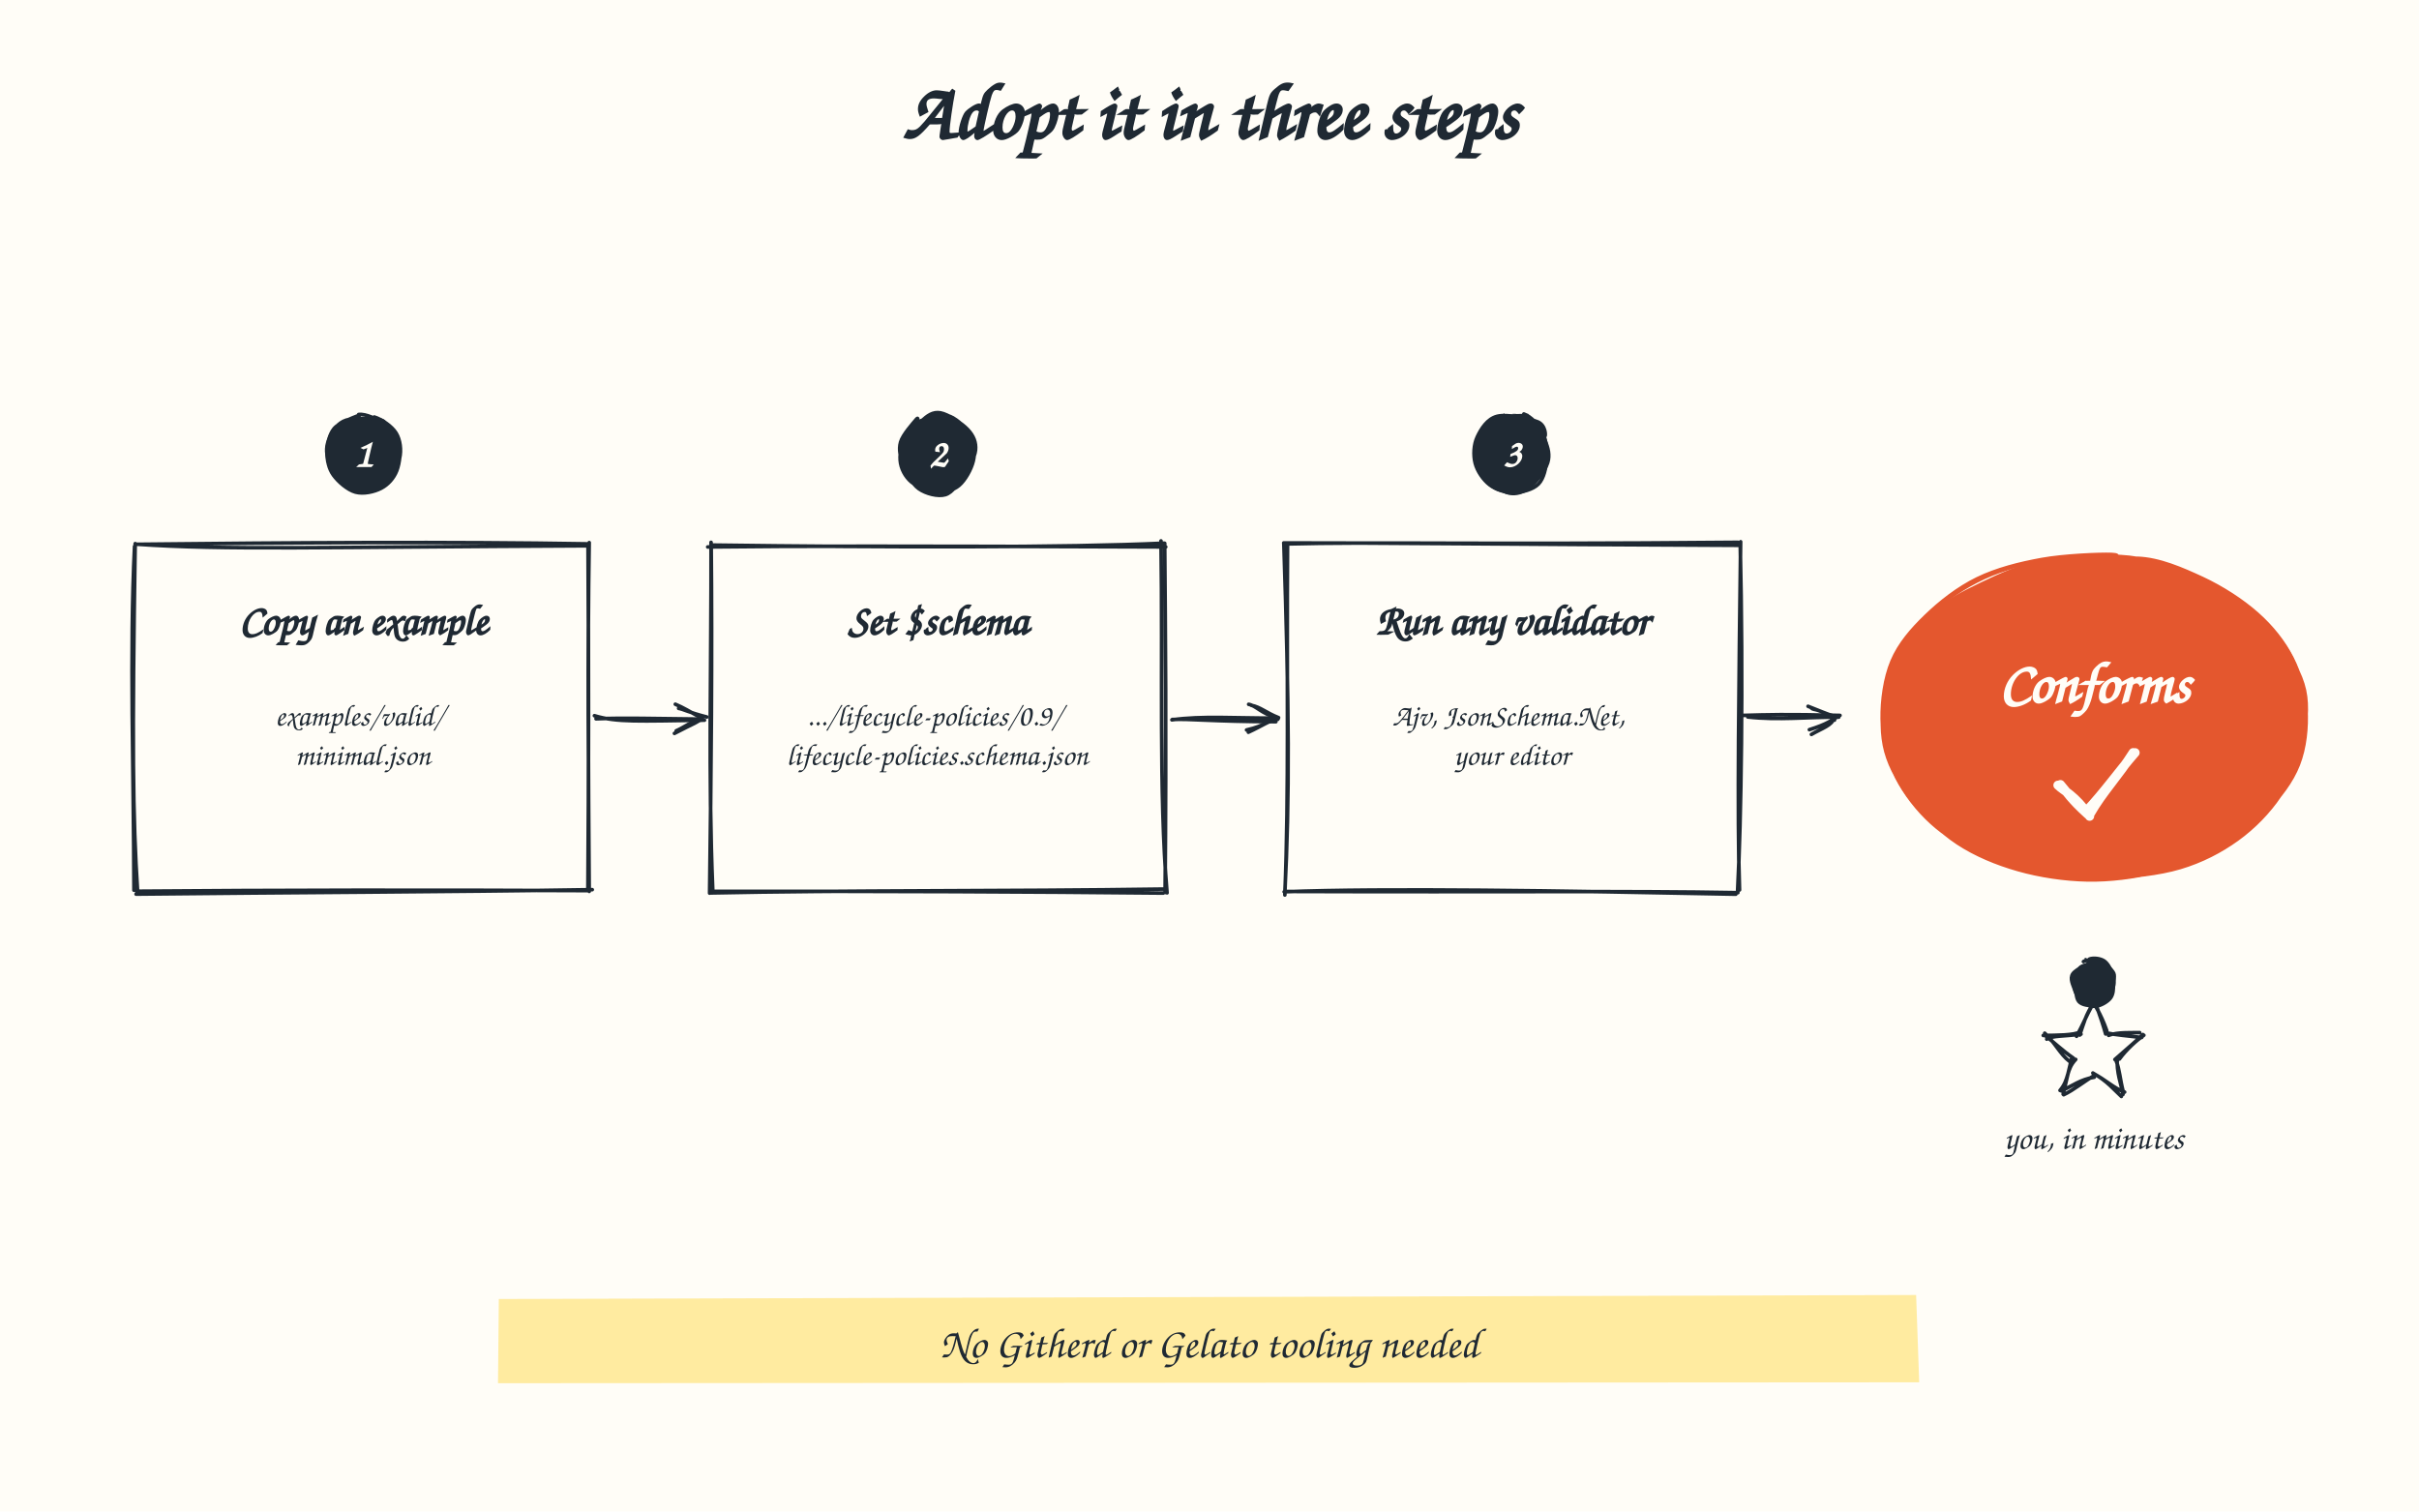
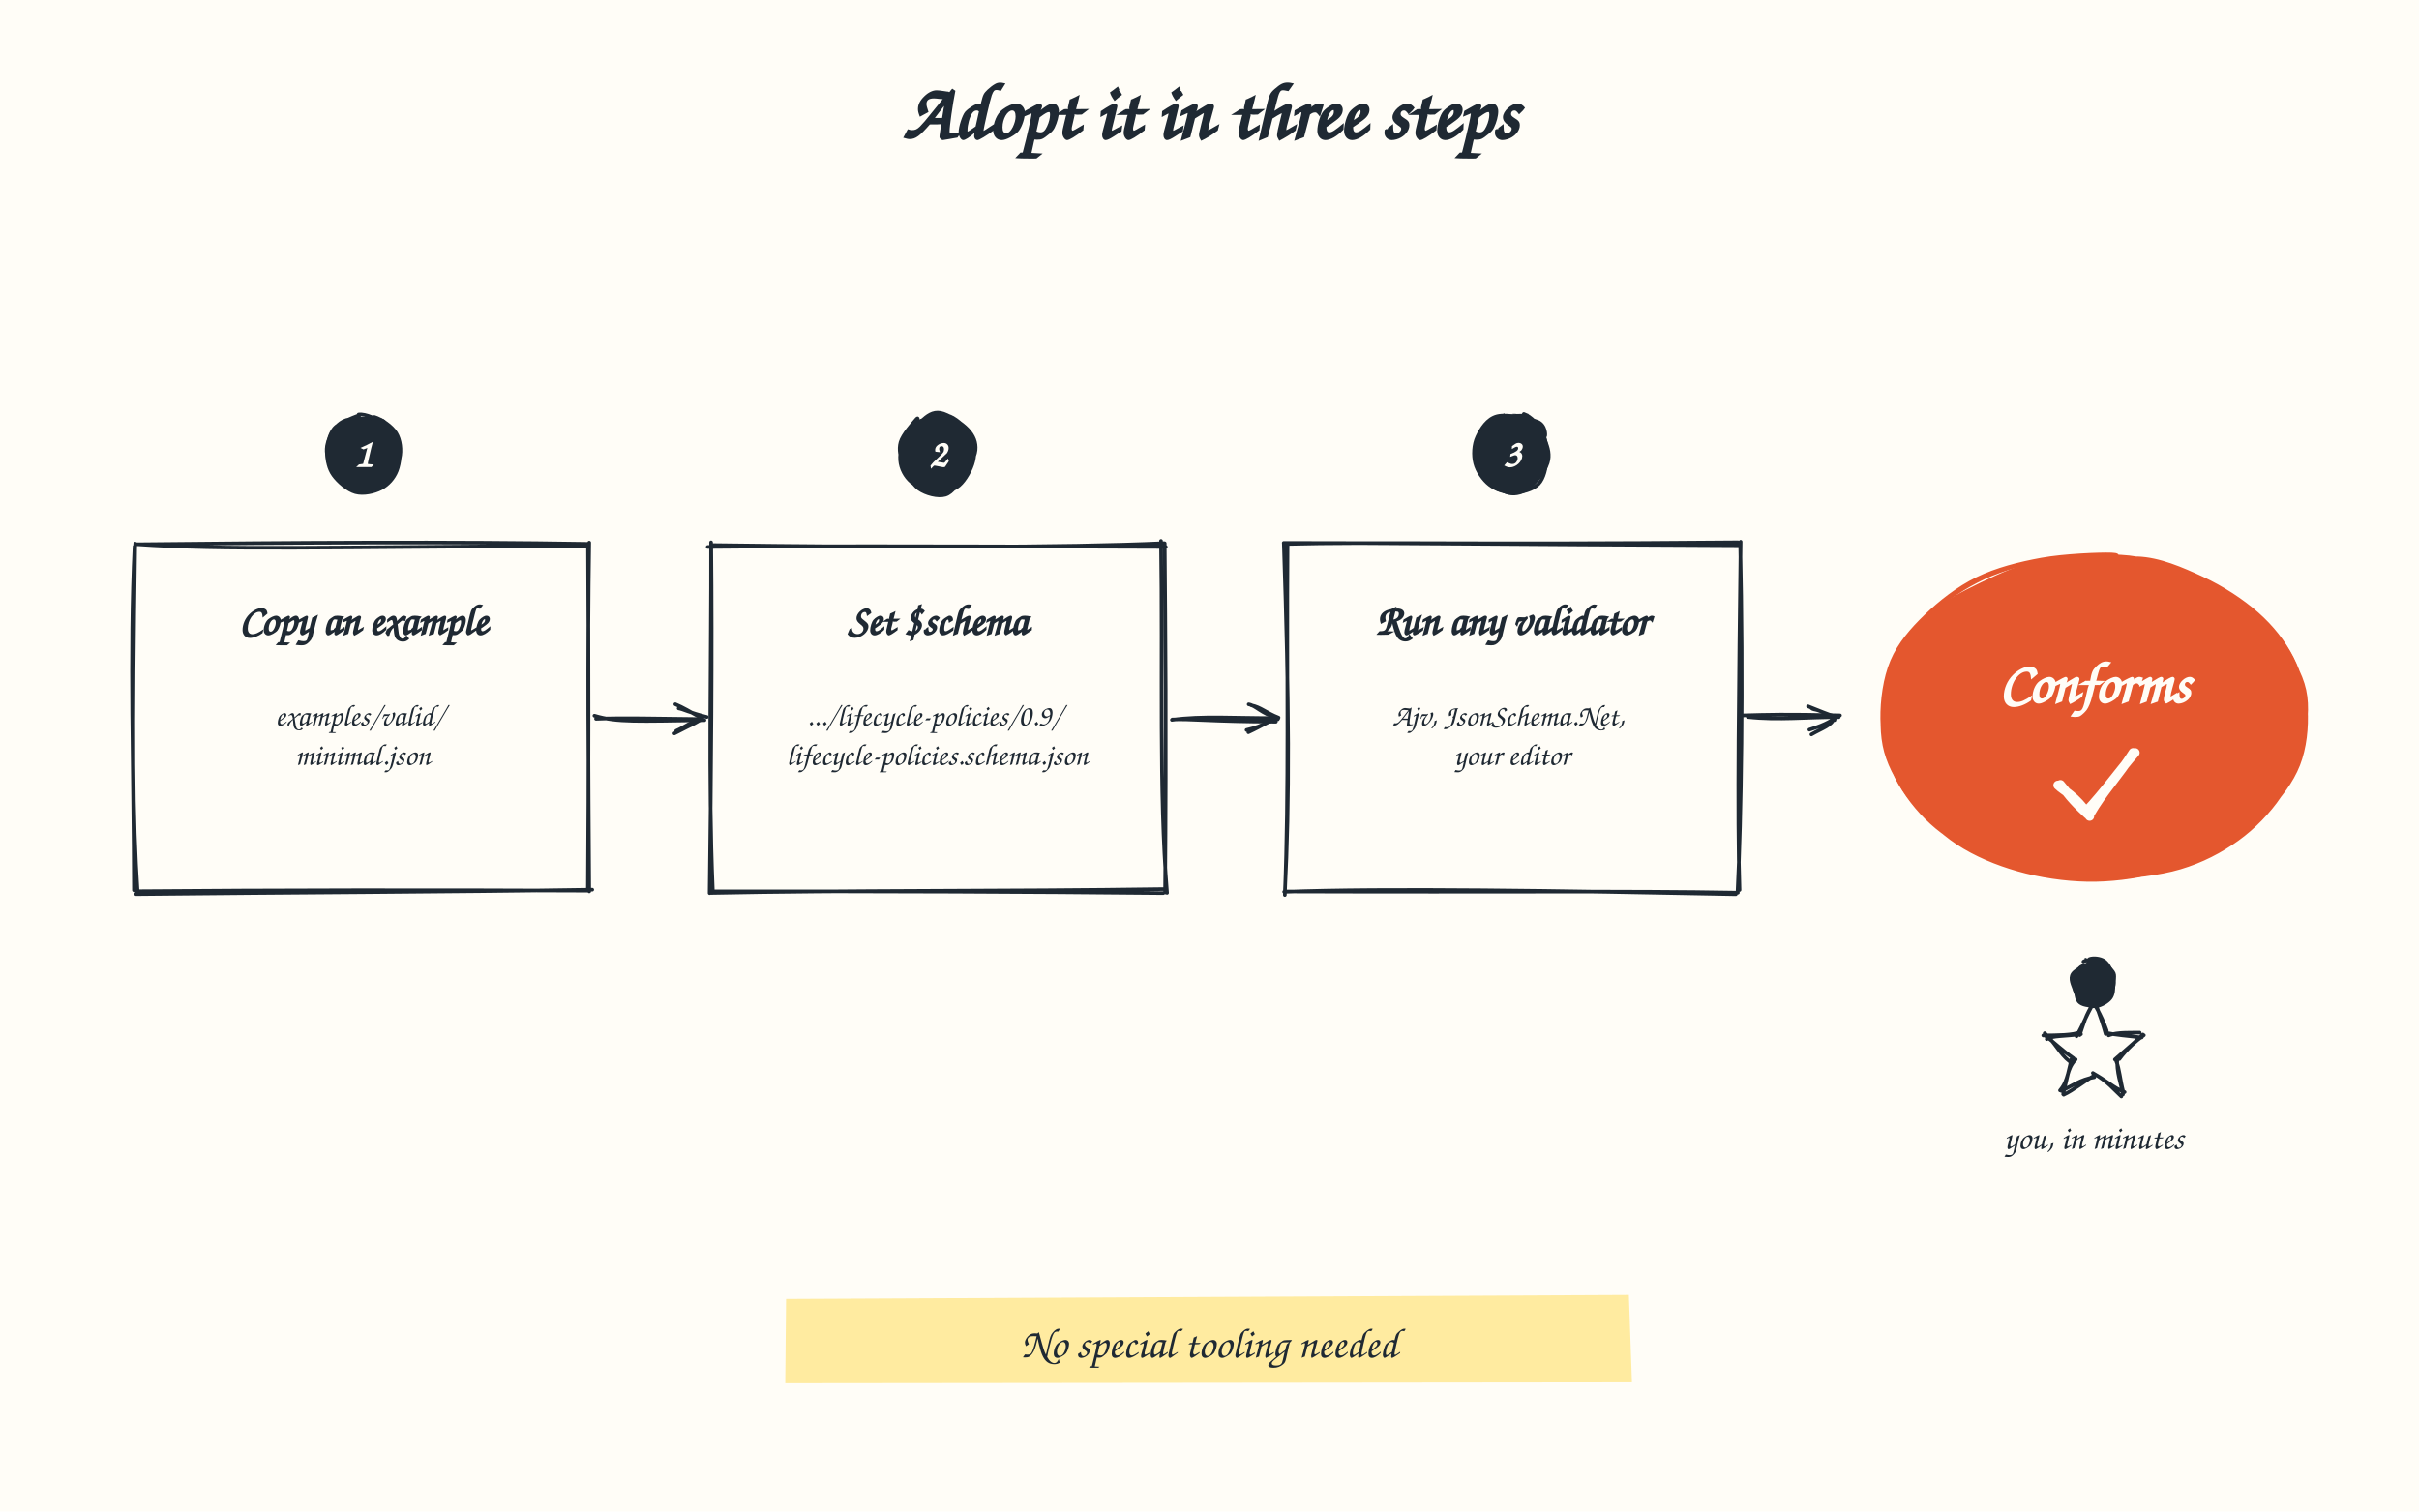
<svg xmlns="http://www.w3.org/2000/svg" viewBox="0 0 1600 1000" width="1600" height="1000" role="img" aria-labelledby="title desc">
  <style>.paper{fill:#FFFDF7}.st-ink{stroke:#1F2933}.fi-ink,.t-ink{fill:#1F2933}.st-accent{stroke:#E4572E}.fi-accent{fill:#E4572E}.st-hl{stroke:#FFE066}.fi-hl{fill:#FFE066}.t-paper,.on-accent{fill:#FFFDF7}.st-paper{stroke:#FFFDF7}@media (prefers-color-scheme: dark){.paper{fill:#16191D}.st-ink{stroke:#ECEAE4}.fi-ink,.t-ink{fill:#ECEAE4}.st-hl{stroke:#6B5600}.fi-hl{fill:#6B5600}.t-paper{fill:#16191D}}</style>
  <rect class="paper" x="0" y="0" width="1600" height="1000" fill="#FFFDF7" />
  <text class="t-ink" x="800" y="92" font-family="'Segoe Print', 'Bradley Hand', 'Ink Free', 'Comic Sans MS', 'Comic Neue', cursive" font-size="52" font-weight="700" text-anchor="middle" fill="#1F2933">
    <tspan x="800" dy="0">Adopt it in three steps</tspan>
  </text>
  <path class="fi-ink" d="M245.501 276.173 C250.308 277.008, 257.898 281.091, 260.821 285.301 C263.743 289.512, 263.517 295.835, 263.034 301.436 C262.552 307.038, 261.308 314.805, 257.927 318.909 C254.545 323.013, 248.035 325.841, 242.745 326.061 C237.455 326.281, 230.519 323.477, 226.189 320.229 C221.858 316.981, 218.22 311.973, 216.763 306.574 C215.306 301.176, 215.089 292.817, 217.446 287.837 C219.803 282.858, 225.148 278.548, 230.904 276.699 C236.66 274.851, 247.878 275.993, 251.98 276.749 C256.082 277.505, 255.907 280.729, 255.517 281.234 M237.131 276.643 C241.612 275.082, 246.925 275.189, 251.322 277.396 C255.719 279.603, 261.623 284.467, 263.513 289.884 C265.403 295.302, 264.589 304.742, 262.663 309.9 C260.737 315.058, 256.232 318.165, 251.956 320.83 C247.68 323.495, 242.092 326.832, 237.009 325.891 C231.926 324.949, 225.141 319.698, 221.458 315.182 C217.775 310.665, 215.185 303.873, 214.911 298.79 C214.637 293.708, 216.659 288.424, 219.815 284.687 C222.971 280.949, 231.066 278.117, 233.847 276.364 C236.628 274.611, 236.291 274.259, 236.5 274.169" stroke="none" stroke-width="0" fill="#1F2933" stroke-linecap="round" stroke-linejoin="round" />
  <path class="st-ink" d="M247.554 275.891 C252.354 277.325, 259.198 281.971, 261.992 286.513 C264.786 291.055, 265.573 297.84, 264.319 303.145 C263.065 308.451, 258.327 314.689, 254.47 318.346 C250.613 322.003, 246.033 325.043, 241.177 325.088 C236.322 325.133, 229.39 321.892, 225.334 318.615 C221.279 315.338, 217.905 310.6, 216.844 305.426 C215.784 300.251, 216.583 292.229, 218.972 287.567 C221.361 282.906, 225.052 278.398, 231.178 277.455 C237.304 276.512, 250.747 280.24, 255.727 281.909 C260.707 283.578, 261.36 287.171, 261.055 287.47 M237.22 274.231 C242.022 273.628, 249.312 277.25, 253.754 280.326 C258.195 283.401, 262.422 287.514, 263.87 292.684 C265.319 297.854, 264.406 306.289, 262.445 311.347 C260.484 316.405, 256.659 320.662, 252.103 323.033 C247.547 325.403, 240.377 327.024, 235.111 325.571 C229.845 324.118, 223.624 318.672, 220.507 314.316 C217.391 309.96, 216.346 304.553, 216.413 299.434 C216.48 294.316, 217.59 287.646, 220.91 283.606 C224.23 279.567, 233.703 276.302, 236.333 275.198 C238.964 274.094, 236.539 276.437, 236.694 276.98" stroke="#1F2933" stroke-width="2.4" fill="none" stroke-linecap="round" stroke-linejoin="round" />
  <text class="t-paper" x="240" y="309" font-family="'Segoe Print', 'Bradley Hand', 'Ink Free', 'Comic Sans MS', 'Comic Neue', cursive" font-size="26" font-weight="700" text-anchor="middle" fill="#FFFDF7">
    <tspan x="240" dy="0">1</tspan>
  </text>
  <path class="st-ink" d="M90.285 360.026 C149.03 364.084, 210.665 361.923, 388.765 361.103 M89.663 360.101 C193.983 358.946, 299.705 358.313, 389.198 359.819 M388.936 361.726 C389.351 436.276, 389.427 511.289, 388.851 588.2 M389.718 358.983 C388.542 434.84, 389.192 508.83, 389.731 589.72 M391.724 588.591 C292.186 590.16, 196.384 590.362, 90.01 591.537 M389.259 589.227 C284.25 588.731, 180.295 588.863, 90.271 589.621 M88.601 588.938 C88.434 511.799, 85.596 431.437, 89.003 361.471 M91.078 590.889 C87.746 539.682, 87.377 491.367, 89.427 359.65" stroke="#1F2933" stroke-width="2.4" fill="none" stroke-linecap="round" stroke-linejoin="round" />
  <text class="t-ink" x="240" y="420" font-family="'Segoe Print', 'Bradley Hand', 'Ink Free', 'Comic Sans MS', 'Comic Neue', cursive" font-size="28" font-weight="700" text-anchor="middle" fill="#1F2933">
    <tspan x="240" dy="0">Copy an example</tspan>
  </text>
  <text class="t-ink" x="240" y="480" font-family="'Segoe Print', 'Bradley Hand', 'Ink Free', 'Comic Sans MS', 'Comic Neue', cursive" font-size="20" font-weight="400" text-anchor="middle" fill="#1F2933">
    <tspan x="240" dy="0">examples/valid/</tspan>
    <tspan x="240" dy="26">minimal.json</tspan>
  </text>
  <path class="fi-ink" d="M622.77 274.827 C628.001 275.124, 635.525 278.373, 639.237 282.3 C642.949 286.227, 645.102 292.642, 645.039 298.389 C644.977 304.135, 642.281 312.469, 638.864 316.781 C635.446 321.093, 629.694 323.305, 624.536 324.26 C619.379 325.215, 612.28 325.227, 607.919 322.51 C603.558 319.792, 600.016 313.056, 598.37 307.956 C596.725 302.856, 596.657 296.885, 598.044 291.91 C599.431 286.934, 601.544 280.846, 606.694 278.105 C611.844 275.364, 624.942 275.495, 628.943 275.464 C632.944 275.434, 630.995 277.291, 630.699 277.921 M614.899 275.793 C619.962 274.387, 627.087 275.059, 631.483 277.159 C635.88 279.258, 639.235 283.54, 641.278 288.391 C643.32 293.242, 645.248 300.648, 643.74 306.266 C642.232 311.883, 636.93 318.703, 632.229 322.099 C627.528 325.494, 620.258 327.638, 615.535 326.641 C610.811 325.645, 607.212 320.245, 603.887 316.12 C600.563 311.995, 596.065 307.19, 595.588 301.891 C595.111 296.593, 597.643 289.03, 601.026 284.329 C604.408 279.628, 613.786 275.103, 615.885 273.684 C617.983 272.265, 613.455 275.441, 613.618 275.814" stroke="none" stroke-width="0" fill="#1F2933" stroke-linecap="round" stroke-linejoin="round" />
  <path class="st-ink" d="M613.356 275.55 C617.878 273.378, 623.931 273.514, 628.742 275.663 C633.554 277.811, 639.723 283.547, 642.224 288.439 C644.726 293.331, 645.052 299.567, 643.751 305.014 C642.449 310.461, 638.39 317.745, 634.415 321.118 C630.44 324.491, 625.172 325.63, 619.901 325.253 C614.63 324.876, 606.874 322.314, 602.79 318.854 C598.706 315.394, 595.834 310.013, 595.398 304.495 C594.962 298.977, 596.839 290.551, 600.176 285.748 C603.512 280.946, 611.795 277.455, 615.417 275.679 C619.039 273.904, 621.827 274.664, 621.906 275.095 M609.418 278.623 C613.285 275.126, 616.941 272.213, 622.058 273.143 C627.175 274.073, 636.257 280.097, 640.122 284.205 C643.987 288.313, 645.737 292.73, 645.248 297.792 C644.759 302.854, 640.516 309.664, 637.19 314.576 C633.864 319.488, 630.203 325.805, 625.292 327.265 C620.382 328.724, 612.351 326.622, 607.728 323.334 C603.105 320.047, 599.565 312.666, 597.553 307.539 C595.541 302.412, 594.271 297.55, 595.656 292.573 C597.042 287.595, 603.967 279.974, 605.867 277.675 C607.768 275.376, 606.668 278.157, 607.058 278.781" stroke="#1F2933" stroke-width="2.4" fill="none" stroke-linecap="round" stroke-linejoin="round" />
  <text class="t-paper" x="620" y="309" font-family="'Segoe Print', 'Bradley Hand', 'Ink Free', 'Comic Sans MS', 'Comic Neue', cursive" font-size="26" font-weight="700" text-anchor="middle" fill="#FFFDF7">
    <tspan x="620" dy="0">2</tspan>
  </text>
  <path class="st-ink" d="M468.106 361.864 C528.423 361.214, 589.603 361.163, 771.065 361.851 M470.333 360.605 C587.632 362.166, 705.491 362.354, 769.998 359.347 M767.913 357.86 C769.198 442.626, 766.382 523.765, 771.924 590.699 M770.376 359.427 C770.837 420.611, 771.539 479.814, 770.63 590.499 M769.918 588.184 C664.747 589.724, 558.18 588.891, 469.698 590.768 M769.367 590.86 C678.535 589.954, 588.811 589.569, 470.155 589.701 M471.428 588.316 C468.333 514.49, 470.507 439.55, 470.311 358.805 M469.349 590.885 C470.393 511.115, 471.143 432.922, 470.401 359.624" stroke="#1F2933" stroke-width="2.4" fill="none" stroke-linecap="round" stroke-linejoin="round" />
  <text class="t-ink" x="620" y="420" font-family="'Segoe Print', 'Bradley Hand', 'Ink Free', 'Comic Sans MS', 'Comic Neue', cursive" font-size="28" font-weight="700" text-anchor="middle" fill="#1F2933">
    <tspan x="620" dy="0">Set $schema</tspan>
  </text>
  <text class="t-ink" x="620" y="480" font-family="'Segoe Print', 'Bradley Hand', 'Ink Free', 'Comic Sans MS', 'Comic Neue', cursive" font-size="20" font-weight="400" text-anchor="middle" fill="#1F2933">
    <tspan x="620" dy="0">.../lifecycle-policies/0.9/</tspan>
    <tspan x="620" dy="26">lifecycle-policies.schema.json</tspan>
  </text>
  <path class="fi-ink" d="M999.988 273.792 C1005.146 273.518, 1013.39 275.416, 1017.413 279.42 C1021.437 283.424, 1023.771 291.995, 1024.127 297.815 C1024.484 303.635, 1022.531 309.858, 1019.555 314.339 C1016.578 318.821, 1011.227 323, 1006.268 324.704 C1001.31 326.407, 994.569 326.687, 989.803 324.56 C985.038 322.433, 979.917 317.097, 977.674 311.94 C975.43 306.783, 975.079 298.961, 976.341 293.616 C977.604 288.27, 980.366 283.044, 985.247 279.866 C990.127 276.688, 1001.842 275.363, 1005.624 274.547 C1009.407 273.73, 1008.139 274.65, 1007.942 274.966 M992.669 274.952 C997.663 273.699, 1006.597 274.28, 1011.642 276.918 C1016.686 279.557, 1020.742 285.851, 1022.937 290.783 C1025.132 295.715, 1026.552 301.084, 1024.812 306.512 C1023.073 311.94, 1016.974 319.873, 1012.499 323.352 C1008.024 326.831, 1002.975 328.435, 997.962 327.388 C992.949 326.34, 986.036 321.447, 982.421 317.067 C978.806 312.687, 976.302 306.623, 976.272 301.11 C976.242 295.597, 979.283 288.355, 982.241 283.989 C985.2 279.623, 991.957 276.651, 994.023 274.914 C996.089 273.177, 994.52 273.382, 994.638 273.569" stroke="none" stroke-width="0" fill="#1F2933" stroke-linecap="round" stroke-linejoin="round" />
  <path class="st-ink" d="M1007.615 275.119 C1012.27 276.474, 1016.768 281.165, 1019.332 285.9 C1021.895 290.635, 1023.291 297.808, 1022.997 303.53 C1022.704 309.251, 1021.22 316.503, 1017.569 320.23 C1013.919 323.957, 1006.48 325.808, 1001.095 325.889 C995.71 325.971, 989.485 323.962, 985.259 320.718 C981.034 317.473, 977.094 311.711, 975.742 306.424 C974.389 301.137, 974.713 294.162, 977.142 288.994 C979.571 283.827, 983.648 277.063, 990.315 275.417 C996.982 273.771, 1011.894 276.904, 1017.146 279.119 C1022.398 281.334, 1022.454 288.346, 1021.826 288.706 M1007.91 273.89 C1012.237 275.31, 1018.131 281.17, 1020.579 286.628 C1023.026 292.086, 1023.803 301.288, 1022.597 306.639 C1021.392 311.99, 1017.196 315.508, 1013.346 318.732 C1009.496 321.955, 1004.155 325.949, 999.498 325.98 C994.841 326.01, 989.395 322.732, 985.405 318.916 C981.415 315.1, 976.617 308.432, 975.559 303.082 C974.501 297.732, 976.591 291.203, 979.056 286.817 C981.521 282.431, 985.273 278.749, 990.347 276.768 C995.42 274.786, 1006.718 275.146, 1009.496 274.928 C1012.273 274.711, 1007.54 274.671, 1007.012 275.462" stroke="#1F2933" stroke-width="2.4" fill="none" stroke-linecap="round" stroke-linejoin="round" />
  <text class="t-paper" x="1000" y="309" font-family="'Segoe Print', 'Bradley Hand', 'Ink Free', 'Comic Sans MS', 'Comic Neue', cursive" font-size="26" font-weight="700" text-anchor="middle" fill="#FFFDF7">
    <tspan x="1000" dy="0">3</tspan>
  </text>
  <path class="st-ink" d="M849.741 359.888 C911.629 358.343, 968.54 360.402, 1149.552 358.786 M849.096 359.203 C919.374 359.095, 991.278 360.103, 1150.798 360.783 M1151.309 358.414 C1150.216 448.976, 1148.929 540.661, 1150.577 588.777 M1151.033 359.87 C1153.132 452.383, 1151.676 542.799, 1149.319 589.067 M1148.112 591.59 C1033.495 589.289, 916.163 587.419, 849.386 589.998 M1149.475 590.586 C1074.726 589.271, 997.327 590.274, 850.038 589.781 M849.836 592.113 C852.653 521.6, 850.998 452.084, 851.619 360.56 M849.831 590.881 C853.04 528.547, 852.698 466.477, 849.165 359.597" stroke="#1F2933" stroke-width="2.4" fill="none" stroke-linecap="round" stroke-linejoin="round" />
  <text class="t-ink" x="1000" y="420" font-family="'Segoe Print', 'Bradley Hand', 'Ink Free', 'Comic Sans MS', 'Comic Neue', cursive" font-size="28" font-weight="700" text-anchor="middle" fill="#1F2933">
    <tspan x="1000" dy="0">Run any validator</tspan>
  </text>
  <text class="t-ink" x="1000" y="480" font-family="'Segoe Print', 'Bradley Hand', 'Ink Free', 'Comic Sans MS', 'Comic Neue', cursive" font-size="20" font-weight="400" text-anchor="middle" fill="#1F2933">
    <tspan x="1000" dy="0">Ajv, JsonSchema.Net,</tspan>
    <tspan x="1000" dy="26">your editor</tspan>
  </text>
  <path class="st-ink" d="M393.161 473.501 C408.033 477.989, 422.534 477.036, 465.958 476.454 M394.224 475.557 C413.581 474.801, 430.681 475.435, 464.034 475.746" stroke="#1F2933" stroke-width="2.4" fill="none" stroke-linecap="round" stroke-linejoin="round" />
  <path class="st-ink" d="M448.866 468.655 C451.874 469.12, 455.637 471.35, 467.526 474.364 M446.672 465.902 C452.01 468.152, 455.754 470.453, 464.58 475.425 M465.335 473.785 C462.698 477.787, 458.835 478.436, 446.086 485.201 M464.39 475.369 C457.725 477.016, 452.66 481.145, 447.248 483.518" stroke="#1F2933" stroke-width="2.4" fill="none" stroke-linecap="round" stroke-linejoin="round" />
  <path class="st-ink" d="M775.39 476.007 C787.202 475.408, 801.079 477.331, 843.894 477.474 M775.138 476.245 C795.113 473.452, 816.884 475.205, 845.125 475.103" stroke="#1F2933" stroke-width="2.4" fill="none" stroke-linecap="round" stroke-linejoin="round" />
  <path class="st-ink" d="M825.895 465.961 C830.836 466.84, 833.975 471.947, 845.463 475.384 M827.586 466.59 C833.865 467.817, 837.46 471.608, 845.671 474.782 M844.13 474.437 C839.859 476.208, 837.163 480.096, 824.501 482.94 M845.164 475.891 C839.571 476.526, 835.706 479.812, 825.706 484.433" stroke="#1F2933" stroke-width="2.4" fill="none" stroke-linecap="round" stroke-linejoin="round" />
  <path class="st-ink" d="M1152.419 473.313 C1169.566 472.843, 1180.813 472.444, 1217.031 473.294 M1156.051 474.333 C1175.836 476.616, 1196.27 474.288, 1216.216 474.461" stroke="#1F2933" stroke-width="2.4" fill="none" stroke-linecap="round" stroke-linejoin="round" />
  <path class="st-ink" d="M1198.124 468.467 C1200.047 470.275, 1202.561 467.859, 1213.399 476.404 M1195.899 467.278 C1203.12 470.081, 1209.166 472.764, 1214.162 474.139 M1212.926 475.088 C1211.971 479.828, 1205.243 481.757, 1198.117 485.88 M1215.938 473.813 C1211.417 476.55, 1208.751 478.994, 1196.764 482.749" stroke="#1F2933" stroke-width="2.4" fill="none" stroke-linecap="round" stroke-linejoin="round" />
  <path class="fi-accent" d="M1442.975 377.105 C1456.695 379.955, 1469.544 388.791, 1480.421 396.966 C1491.297 405.141, 1501.073 415.683, 1508.235 426.155 C1515.397 436.627, 1520.983 448.476, 1523.394 459.8 C1525.804 471.124, 1525.193 483.103, 1522.699 494.099 C1520.206 505.096, 1515.627 515.55, 1508.432 525.779 C1501.238 536.008, 1491.021 547.407, 1479.53 555.474 C1468.039 563.54, 1453.575 569.734, 1439.488 574.179 C1425.401 578.624, 1410.252 581.547, 1395.006 582.142 C1379.761 582.737, 1362.661 580.909, 1348.017 577.75 C1333.372 574.591, 1319.404 569.335, 1307.139 563.19 C1294.874 557.044, 1283.674 550, 1274.426 540.877 C1265.179 531.753, 1256.49 519.737, 1251.654 508.449 C1246.818 497.16, 1245.215 484.752, 1245.412 473.147 C1245.608 461.542, 1247.935 449.814, 1252.833 438.817 C1257.731 427.821, 1265.302 416.049, 1274.799 407.167 C1284.297 398.284, 1296.956 391.727, 1309.818 385.52 C1322.68 379.313, 1337.258 372.739, 1351.973 369.927 C1366.688 367.115, 1380.146 366.248, 1398.109 368.65 C1416.073 371.052, 1447.406 380.185, 1459.756 384.338 C1472.105 388.491, 1473.342 392.053, 1472.207 393.567 M1402.133 369.486 C1416.514 368.941, 1432.125 373.216, 1445.623 377.952 C1459.122 382.687, 1471.974 389.634, 1483.123 397.9 C1494.272 406.166, 1505.613 417.147, 1512.518 427.547 C1519.422 437.948, 1522.772 448.689, 1524.548 460.303 C1526.324 471.917, 1526.46 485.562, 1523.173 497.232 C1519.886 508.903, 1512.931 520.691, 1504.828 530.325 C1496.725 539.96, 1485.925 547.918, 1474.554 555.041 C1463.183 562.165, 1450.572 568.68, 1436.601 573.067 C1422.63 577.454, 1405.838 580.432, 1390.728 581.363 C1375.618 582.295, 1360.244 581.875, 1345.94 578.655 C1331.636 575.435, 1317.592 568.964, 1304.904 562.044 C1292.215 555.124, 1278.921 546.379, 1269.807 537.137 C1260.694 527.895, 1254.238 517.415, 1250.222 506.594 C1246.206 495.774, 1245.092 484.149, 1245.713 472.214 C1246.334 460.28, 1248.729 446.213, 1253.948 434.99 C1259.166 423.766, 1266.961 413.172, 1277.024 404.874 C1287.086 396.577, 1301.563 390.88, 1314.325 385.204 C1327.086 379.528, 1338.799 373.733, 1353.595 370.818 C1368.39 367.903, 1395.489 367.525, 1403.098 367.715 C1410.706 367.904, 1400.092 370.331, 1399.245 371.955" stroke="none" stroke-width="0" fill="#E4572E" stroke-linecap="round" stroke-linejoin="round" />
  <path class="st-accent" d="M1413.675 369.376 C1428.105 369.824, 1443.355 376.513, 1456.572 382.649 C1469.788 388.785, 1483.085 397.42, 1492.976 406.192 C1502.866 414.965, 1510.546 424.767, 1515.916 435.285 C1521.286 445.803, 1524.489 457.528, 1525.193 469.3 C1525.897 481.072, 1524.553 494.685, 1520.142 505.919 C1515.731 517.153, 1507.823 527.328, 1498.727 536.705 C1489.631 546.081, 1477.774 555.47, 1465.563 562.179 C1453.353 568.887, 1439.601 573.635, 1425.462 576.956 C1411.324 580.277, 1395.83 582.382, 1380.732 582.106 C1365.635 581.829, 1349.176 579.362, 1334.878 575.297 C1320.58 571.233, 1306.629 565.409, 1294.946 557.72 C1283.262 550.031, 1272.697 539.238, 1264.777 529.164 C1256.856 519.089, 1250.489 508.467, 1247.425 497.272 C1244.361 486.077, 1244.644 473.662, 1246.392 461.995 C1248.139 450.328, 1251.391 437.874, 1257.909 427.27 C1264.428 416.666, 1274.784 406.586, 1285.504 398.371 C1296.225 390.156, 1308.454 382.906, 1322.234 377.981 C1336.015 373.055, 1350.448 369.636, 1368.187 368.818 C1385.925 368, 1416.25 371.413, 1428.665 373.073 C1441.08 374.734, 1443.252 376.954, 1442.677 378.781 M1397.18 368.193 C1411.709 367.774, 1427.377 372.169, 1441.305 377.171 C1455.234 382.173, 1469.666 390.256, 1480.752 398.207 C1491.838 406.158, 1500.579 415.136, 1507.822 424.875 C1515.065 434.615, 1521.783 445.485, 1524.212 456.645 C1526.641 467.806, 1525.133 480.196, 1522.396 491.838 C1519.66 503.479, 1514.892 515.931, 1507.794 526.495 C1500.697 537.058, 1490.784 547.311, 1479.813 555.217 C1468.841 563.124, 1456.22 569.696, 1441.963 573.935 C1427.707 578.175, 1409.446 579.968, 1394.274 580.655 C1379.102 581.342, 1365.778 581.112, 1350.932 578.057 C1336.087 575.003, 1317.976 568.489, 1305.202 562.327 C1292.427 556.166, 1283.056 549.766, 1274.285 541.086 C1265.514 532.407, 1257.463 521.162, 1252.576 510.252 C1247.689 499.343, 1245.139 487.777, 1244.964 475.632 C1244.789 463.486, 1246.712 448.724, 1251.525 437.381 C1256.338 426.038, 1264.456 416.65, 1273.843 407.574 C1283.229 398.498, 1295.074 389.153, 1307.845 382.923 C1320.617 376.692, 1335.659 372.87, 1350.471 370.19 C1365.282 367.51, 1388.841 366.54, 1396.716 366.842 C1404.591 367.144, 1397.478 369.836, 1397.719 372.003" stroke="#E4572E" stroke-width="2.4" fill="none" stroke-linecap="round" stroke-linejoin="round" />
  <text class="on-accent" x="1385" y="465" font-family="'Segoe Print', 'Bradley Hand', 'Ink Free', 'Comic Sans MS', 'Comic Neue', cursive" font-size="38" font-weight="700" text-anchor="middle" fill="#FFFDF7">
    <tspan x="1385" dy="0">Conforms</tspan>
  </text>
  <path class="st-paper" d="M1361.162 519.472 C1365.153 523.478, 1372.16 525.725, 1382.136 540.024 M1362.822 519.065 C1367.19 524.043, 1369.401 528.299, 1380.853 538.697 M1382.521 538.34 C1390.634 524.077, 1401.438 513.051, 1410.941 497.92 M1379.712 536.935 C1392.227 523.651, 1401.363 510.364, 1412.231 497.966" stroke="#FFFDF7" stroke-width="6" fill="none" stroke-linecap="round" stroke-linejoin="round" />
  <path class="fi-ink" d="M1376.739 636.431 C1378.838 634.716, 1383.295 634.286, 1386.301 635.01 C1389.307 635.734, 1392.723 638.133, 1394.776 640.776 C1396.829 643.42, 1398.554 647.736, 1398.618 650.869 C1398.683 654.002, 1396.807 657.473, 1395.163 659.575 C1393.519 661.677, 1391.526 662.957, 1388.753 663.479 C1385.979 664.002, 1381.25 664.172, 1378.522 662.709 C1375.794 661.246, 1373.661 657.492, 1372.387 654.703 C1371.113 651.914, 1369.165 649.047, 1370.876 645.975 C1372.586 642.903, 1380.297 637.856, 1382.651 636.272 C1385.005 634.687, 1385.279 636.304, 1385.001 636.465 M1381.348 634.565 C1384.023 633.13, 1386.593 633.527, 1389.574 635.028 C1392.554 636.529, 1397.955 640.347, 1399.232 643.573 C1400.51 646.799, 1398.356 651.605, 1397.238 654.383 C1396.12 657.16, 1394.757 658.179, 1392.524 660.239 C1390.29 662.298, 1386.777 666.556, 1383.838 666.741 C1380.9 666.927, 1377.02 663.58, 1374.892 661.352 C1372.765 659.123, 1371.177 656.889, 1371.074 653.371 C1370.972 649.853, 1372.681 642.958, 1374.277 640.242 C1375.873 637.527, 1379.693 637.521, 1380.648 637.078 C1381.603 636.634, 1380.164 637.257, 1380.004 637.583" stroke="none" stroke-width="0" fill="#1F2933" stroke-linecap="round" stroke-linejoin="round" />
  <path class="st-ink" d="M1378.08 636.162 C1380.3 634.749, 1384.278 634.84, 1387.143 635.638 C1390.008 636.436, 1393.485 638.372, 1395.268 640.948 C1397.051 643.525, 1397.728 647.876, 1397.841 651.097 C1397.954 654.317, 1397.789 657.85, 1395.946 660.271 C1394.104 662.693, 1389.885 665.124, 1386.785 665.628 C1383.686 666.131, 1379.755 665.06, 1377.349 663.291 C1374.942 661.521, 1373.394 658.192, 1372.348 655.012 C1371.301 651.832, 1368.771 647.441, 1371.07 644.209 C1373.368 640.977, 1382.736 636.823, 1386.14 635.622 C1389.545 634.42, 1391.588 637.035, 1391.494 636.998 M1382.085 634.475 C1384.773 633.542, 1388.994 634.078, 1391.471 635.568 C1393.948 637.058, 1395.849 640.696, 1396.948 643.413 C1398.047 646.131, 1398.605 649.032, 1398.065 651.872 C1397.526 654.712, 1395.885 658.243, 1393.713 660.455 C1391.541 662.666, 1388.156 664.796, 1385.032 665.142 C1381.909 665.488, 1377.01 664.917, 1374.972 662.532 C1372.934 660.147, 1373.075 654.091, 1372.807 650.831 C1372.539 647.571, 1371.822 645.17, 1373.362 642.972 C1374.903 640.774, 1381.082 638.993, 1382.051 637.641 C1383.02 636.29, 1379.059 634.909, 1379.176 634.864" stroke="#1F2933" stroke-width="2.4" fill="none" stroke-linecap="round" stroke-linejoin="round" />
  <path class="st-ink" d="M1385.391 663.978 C1384.688 664.019, 1389.345 669.945, 1393.473 681.844 M1385.735 661.753 C1386.782 667.149, 1389.298 671.666, 1392.744 684.054 M1394.717 684.991 C1400.364 682.659, 1411.267 683.35, 1415.256 683.16 M1393.886 683.457 C1399.266 684.674, 1407.008 685.262, 1416.589 686.382 M1418.012 684.893 C1413.392 688.119, 1406.614 694.123, 1401.837 700.652 M1417.32 684.43 C1413.575 688.163, 1409.271 691.843, 1398.859 700.945 M1400.439 699.527 C1399.726 709.691, 1403.226 717.789, 1404.198 724.08 M1399.635 701.714 C1402.073 707.615, 1402.107 713.871, 1404.547 722.87 M1403.138 725.396 C1398.321 721.057, 1394.063 715.351, 1384.277 709.888 M1405.296 722.51 C1398.286 720.109, 1392.424 714.103, 1384.428 710.134 M1385.203 712.688 C1376.28 713.948, 1370.107 718.763, 1363.437 721.73 M1385.848 711.176 C1378.763 715.181, 1371.467 721.298, 1364.966 724.251 M1362.553 721.4 C1368.903 713.908, 1366.362 707.798, 1372.945 700.897 M1364.63 723.903 C1366.649 714.905, 1369.274 704.799, 1370.034 700.864 M1368.811 702.168 C1362.605 697.49, 1358.989 689.324, 1352.443 683.538 M1371.484 700.112 C1364.43 695.292, 1357.638 688.798, 1353.018 685.328 M1353.776 687.483 C1357.925 685.065, 1364.466 685.757, 1376.428 684.188 M1351.471 685.037 C1360.78 684.919, 1371.361 685.019, 1376.339 682.6 M1373.501 685.625 C1378.455 676.431, 1379.691 672.496, 1384.224 664.392 M1375.58 684.812 C1378.352 677.102, 1379.018 672.156, 1385.457 662.424" stroke="#1F2933" stroke-width="2.4" fill="none" stroke-linecap="round" stroke-linejoin="round" />
  <text class="t-ink" x="1385" y="760" font-family="'Segoe Print', 'Bradley Hand', 'Ink Free', 'Comic Sans MS', 'Comic Neue', cursive" font-size="22" font-weight="400" text-anchor="middle" fill="#1F2933">
    <tspan x="1385" dy="0">you, in minutes</tspan>
  </text>
-   <path class="fi-hl" d="M329.922 859.405 L1267.388 856.758 L1269.424 914.518 L329.389 915.121" stroke="none" stroke-width="0" fill="#FFE066" stroke-linecap="round" stroke-linejoin="round" opacity="0.6" />
+   <path class="fi-hl" d="M519.922 859.405 L1077.388 856.758 L1079.424 914.518 L519.389 915.121" stroke="none" stroke-width="0" fill="#FFE066" stroke-linecap="round" stroke-linejoin="round" opacity="0.6" />
  <text class="t-ink" x="800" y="898" font-family="'Segoe Print', 'Bradley Hand', 'Ink Free', 'Comic Sans MS', 'Comic Neue', cursive" font-size="28" font-weight="400" text-anchor="middle" fill="#1F2933">
-     <tspan x="800" dy="0">No Githerd or Gelato tooling needed</tspan>
+     <tspan x="800" dy="0">No special tooling needed</tspan>
  </text>
</svg>
